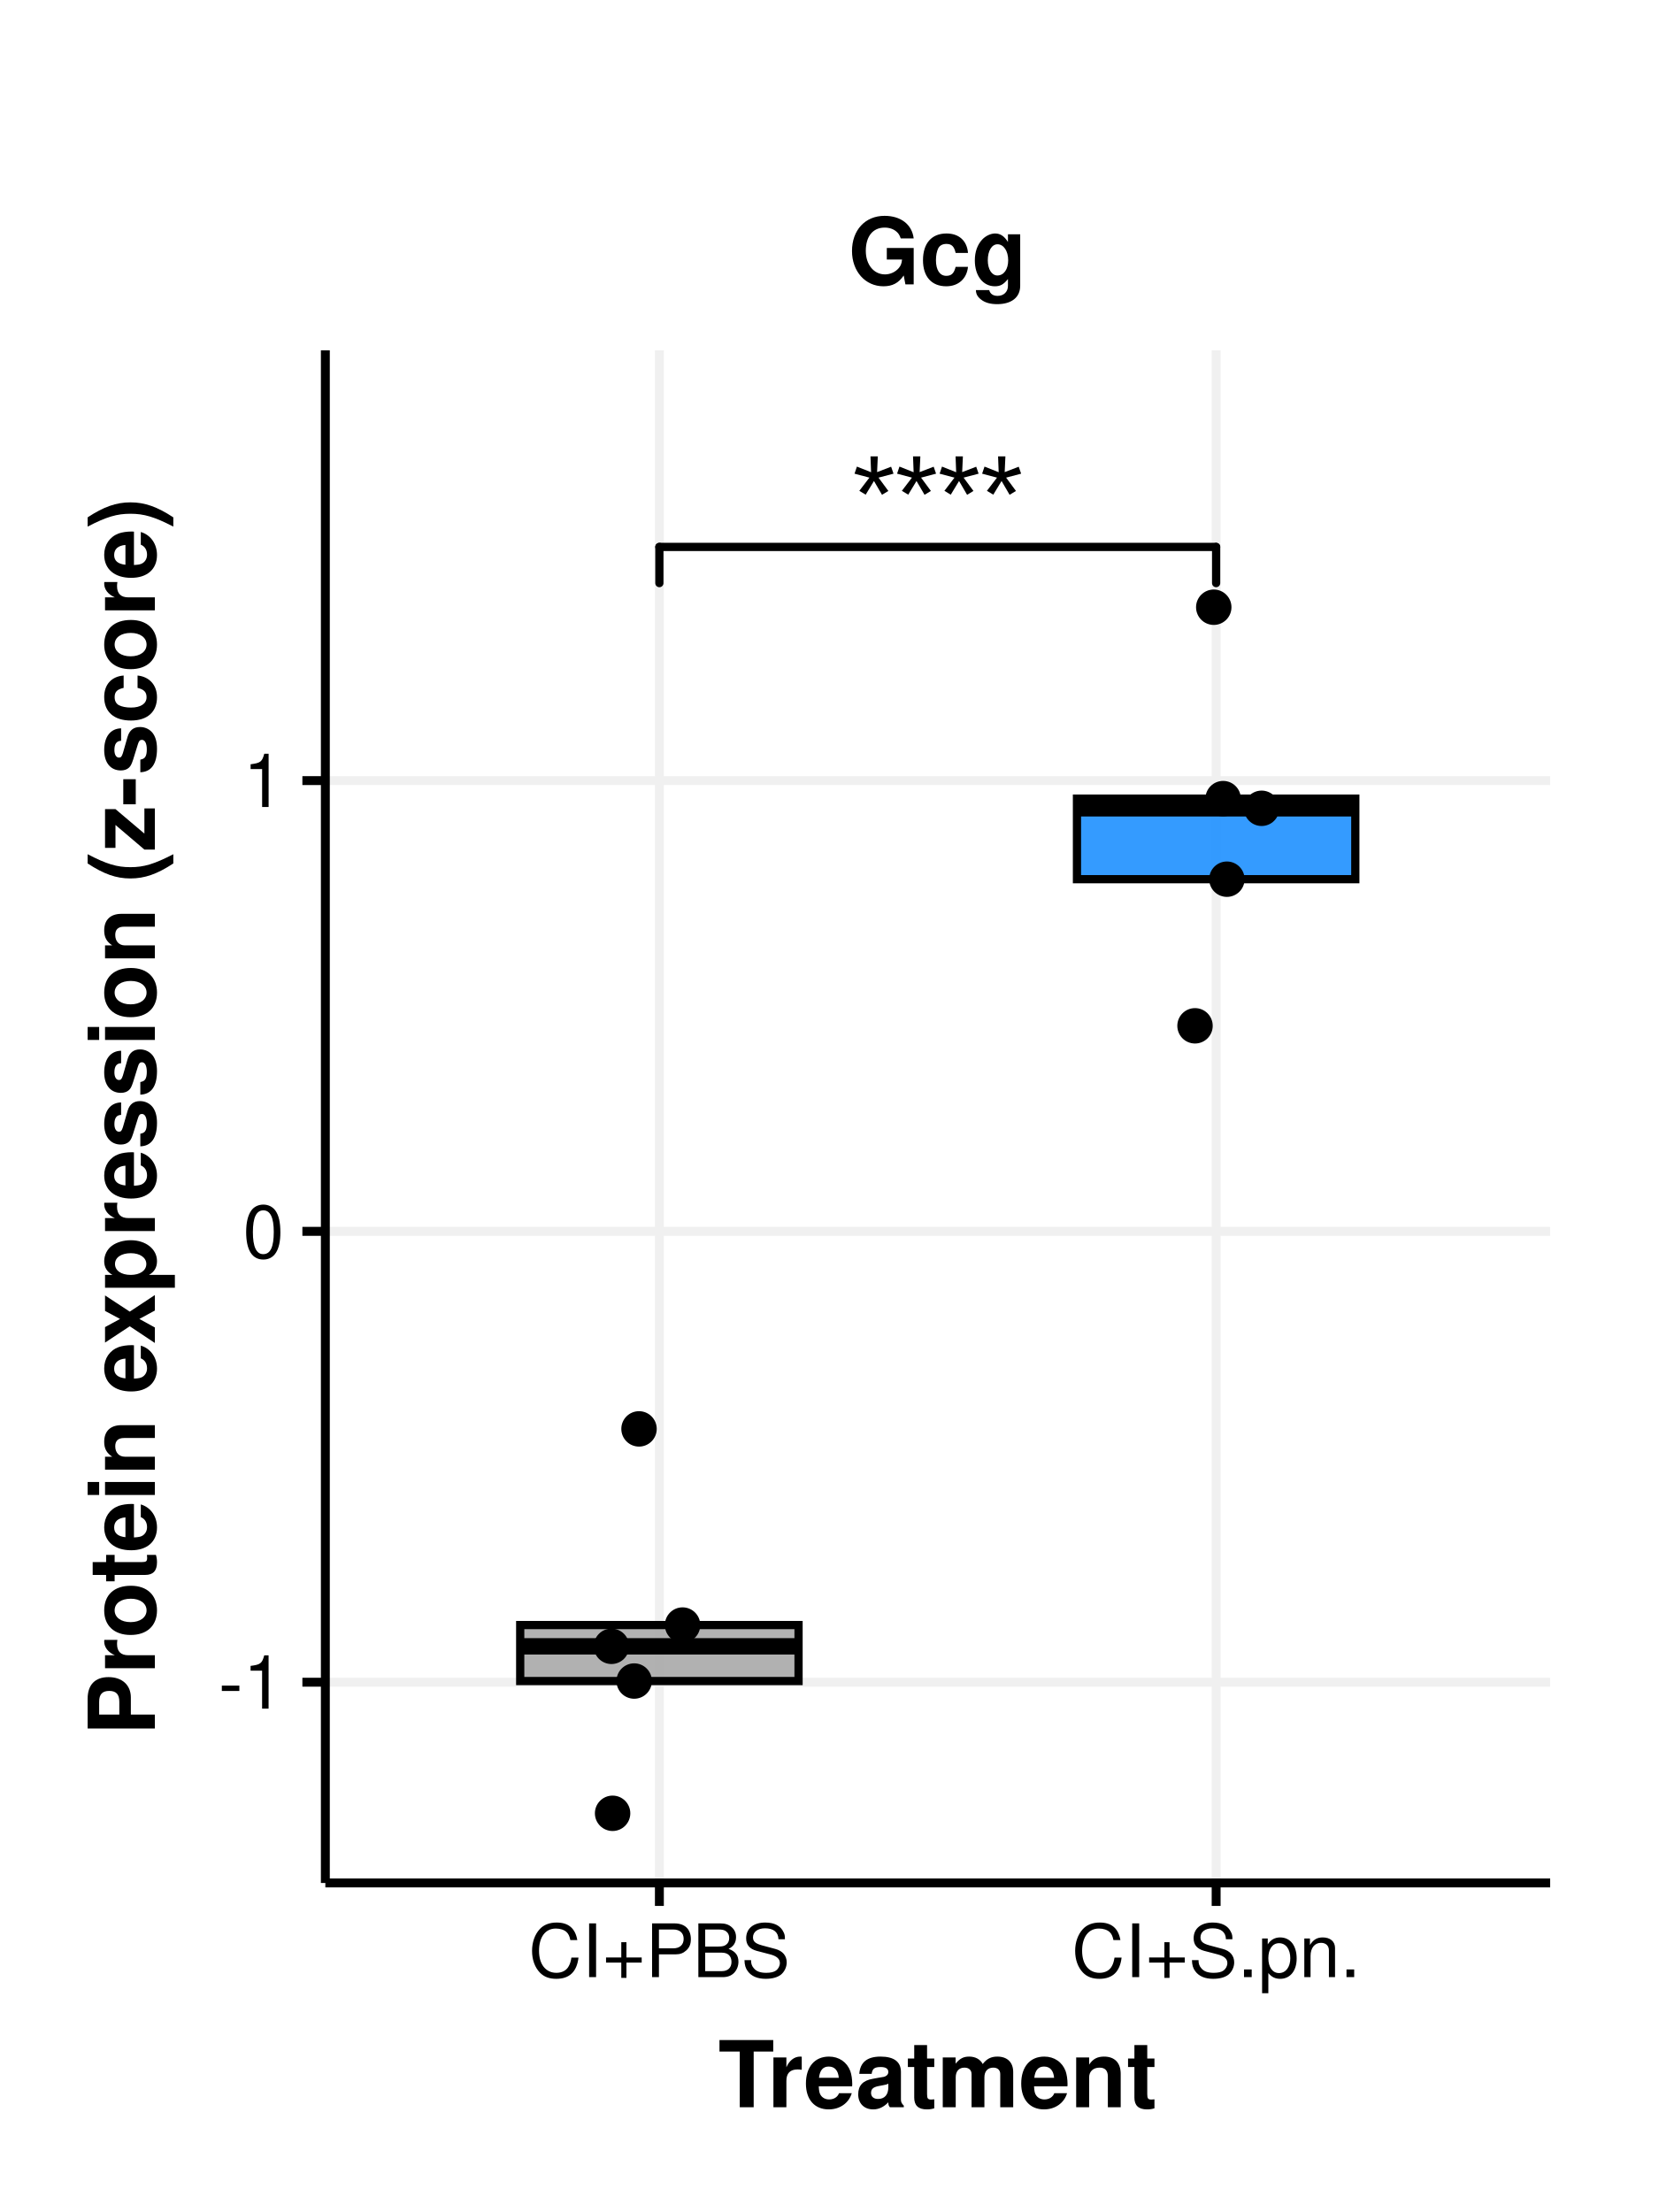
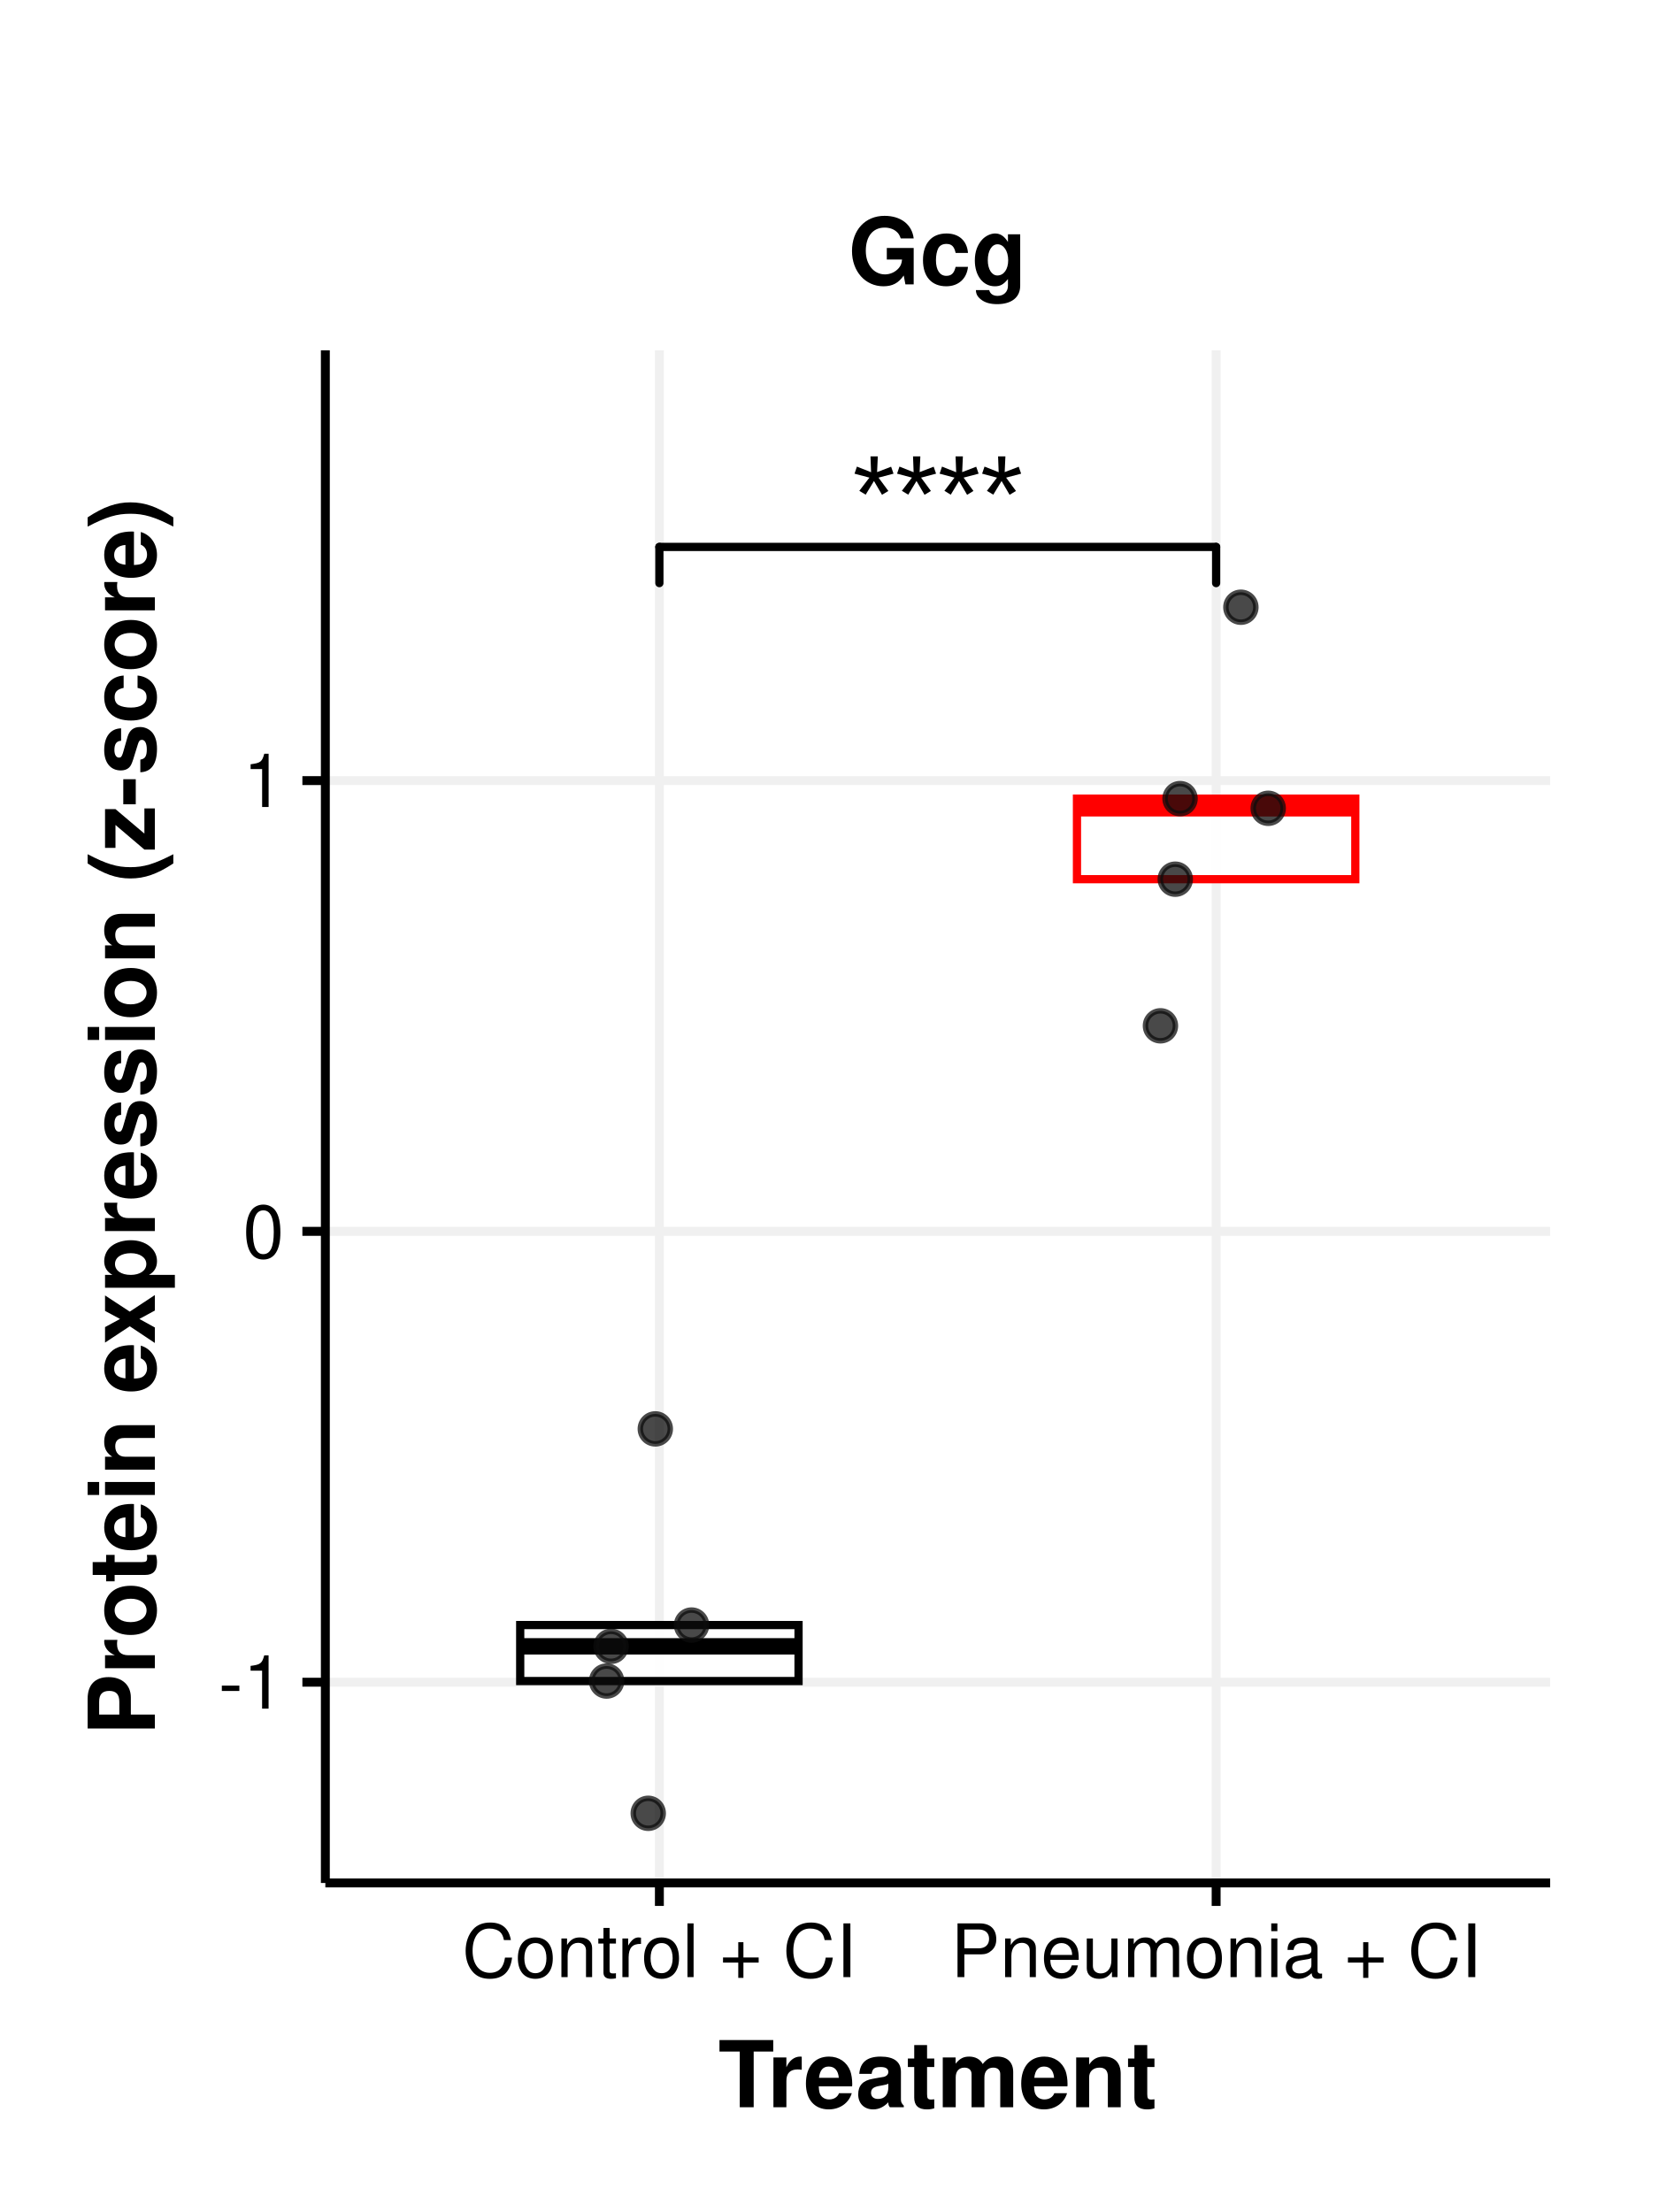
<svg xmlns="http://www.w3.org/2000/svg" class="svglite" width="216.00pt" height="288.00pt" viewBox="0 0 216.00 288.00">
  <defs>
    <style type="text/css">
    .svglite line, .svglite polyline, .svglite polygon, .svglite path, .svglite rect, .svglite circle {
      fill: none;
      stroke: #000000;
      stroke-linecap: round;
      stroke-linejoin: round;
      stroke-miterlimit: 10.00;
    }
    .svglite text {
      white-space: pre;
    }
  </style>
  </defs>
  <rect width="100%" height="100%" style="stroke: none; fill: #FFFFFF;" />
  <defs>
    <clipPath id="cpMC4wMHwyMTYuMDB8MC4wMHwyODguMDA=">
      <rect x="0.00" y="0.00" width="216.00" height="288.00" />
    </clipPath>
  </defs>
  <g clip-path="url(#cpMC4wMHwyMTYuMDB8MC4wMHwyODguMDA=)">
    <rect x="0.00" y="0.00" width="216.00" height="288.00" style="stroke-width: 1.16; stroke: none; fill: #FFFFFF;" />
  </g>
  <defs>
    <clipPath id="cpNDIuMzZ8MjAxLjgzfDQ1LjYxfDI0NS4xNg==">
      <rect x="42.36" y="45.61" width="159.46" height="199.55" />
    </clipPath>
  </defs>
  <g clip-path="url(#cpNDIuMzZ8MjAxLjgzfDQ1LjYxfDI0NS4xNg==)">
    <rect x="42.36" y="45.61" width="159.46" height="199.55" style="stroke-width: 1.16; stroke: none; fill: #FFFFFF;" />
    <polyline points="42.36,219.02 201.83,219.02 " style="stroke-width: 1.16; stroke: #F0F0F0; stroke-linecap: butt;" />
    <polyline points="42.36,160.32 201.83,160.32 " style="stroke-width: 1.16; stroke: #F0F0F0; stroke-linecap: butt;" />
    <polyline points="42.36,101.63 201.83,101.63 " style="stroke-width: 1.16; stroke: #F0F0F0; stroke-linecap: butt;" />
    <polyline points="85.85,245.16 85.85,45.61 " style="stroke-width: 1.16; stroke: #F0F0F0; stroke-linecap: butt;" />
    <polyline points="158.34,245.16 158.34,45.61 " style="stroke-width: 1.16; stroke: #F0F0F0; stroke-linecap: butt;" />
    <text x="122.10" y="69.22" text-anchor="middle" style="font-size: 14.23px; font-family: &quot;Arial&quot;;" textLength="22.15px" lengthAdjust="spacingAndGlyphs">****</text>
    <line x1="85.85" y1="75.92" x2="85.85" y2="71.21" style="stroke-width: 1.07;" />
    <line x1="85.85" y1="71.21" x2="158.34" y2="71.21" style="stroke-width: 1.07;" />
    <line x1="158.34" y1="71.21" x2="158.34" y2="75.92" style="stroke-width: 1.07;" />
    <line x1="85.85" y1="211.58" x2="85.85" y2="211.58" style="stroke-width: 1.07; stroke-linecap: butt;" />
    <line x1="85.85" y1="218.87" x2="85.85" y2="218.87" style="stroke-width: 1.07; stroke-linecap: butt;" />
-     <polygon points="67.73,211.58 67.73,218.87 103.97,218.87 103.97,211.58 67.73,211.58 " style="stroke-width: 1.07; stroke-linecap: butt; stroke-linejoin: miter; fill: #A9A9A9; fill-opacity: 0.90;" />
+     <polygon points="67.73,211.58 67.73,218.87 103.97,218.87 103.97,211.58 67.73,211.58 " style="stroke-width: 1.07; stroke-linecap: butt; stroke-linejoin: miter; fill: #FFFFFF; fill-opacity: 0.90;" />
    <line x1="67.73" y1="214.35" x2="103.97" y2="214.35" style="stroke-width: 2.13; stroke-linecap: butt; stroke-linejoin: miter;" />
-     <line x1="158.34" y1="103.98" x2="158.34" y2="103.98" style="stroke-width: 1.07; stroke-linecap: butt;" />
-     <line x1="158.34" y1="114.47" x2="158.34" y2="114.47" style="stroke-width: 1.07; stroke-linecap: butt;" />
-     <polygon points="140.22,103.98 140.22,114.47 176.46,114.47 176.46,103.98 140.22,103.98 " style="stroke-width: 1.07; stroke-linecap: butt; stroke-linejoin: miter; fill: #1E90FF; fill-opacity: 0.90;" />
-     <line x1="140.22" y1="105.24" x2="176.46" y2="105.24" style="stroke-width: 2.13; stroke-linecap: butt; stroke-linejoin: miter;" />
-     <circle cx="79.76" cy="236.09" r="1.95" style="stroke-width: 0.71; fill: #000000;" />
-     <circle cx="79.61" cy="214.35" r="1.95" style="stroke-width: 0.71; fill: #000000;" />
-     <circle cx="88.87" cy="211.58" r="1.95" style="stroke-width: 0.71; fill: #000000;" />
-     <circle cx="82.57" cy="218.87" r="1.95" style="stroke-width: 0.71; fill: #000000;" />
-     <circle cx="83.20" cy="186.04" r="1.95" style="stroke-width: 0.71; fill: #000000;" />
-     <circle cx="159.25" cy="103.98" r="1.95" style="stroke-width: 0.71; fill: #000000;" />
-     <circle cx="155.59" cy="133.56" r="1.95" style="stroke-width: 0.71; fill: #000000;" />
-     <circle cx="158.03" cy="79.06" r="1.95" style="stroke-width: 0.71; fill: #000000;" />
-     <circle cx="164.26" cy="105.24" r="1.95" style="stroke-width: 0.71; fill: #000000;" />
-     <circle cx="159.74" cy="114.47" r="1.95" style="stroke-width: 0.71; fill: #000000;" />
+     <line x1="158.34" y1="103.98" x2="158.34" y2="103.98" style="stroke-width: 1.07; stroke: #FF0000; stroke-linecap: butt;" />
+     <line x1="158.34" y1="114.47" x2="158.34" y2="114.47" style="stroke-width: 1.07; stroke: #FF0000; stroke-linecap: butt;" />
+     <polygon points="140.22,103.98 140.22,114.47 176.46,114.47 176.46,103.98 140.22,103.98 " style="stroke-width: 1.07; stroke: #FF0000; stroke-linecap: butt; stroke-linejoin: miter; fill: #FFFFFF; fill-opacity: 0.90;" />
+     <line x1="140.22" y1="105.24" x2="176.46" y2="105.24" style="stroke-width: 2.13; stroke: #FF0000; stroke-linecap: butt; stroke-linejoin: miter;" />
+     <circle cx="84.40" cy="236.09" r="1.95" style="stroke-width: 0.71; stroke: #0D0D0D; stroke-opacity: 0.75; fill: #0D0D0D; fill-opacity: 0.75;" />
+     <circle cx="79.56" cy="214.35" r="1.95" style="stroke-width: 0.71; stroke: #0D0D0D; stroke-opacity: 0.75; fill: #0D0D0D; fill-opacity: 0.75;" />
+     <circle cx="90.04" cy="211.58" r="1.95" style="stroke-width: 0.71; stroke: #0D0D0D; stroke-opacity: 0.75; fill: #0D0D0D; fill-opacity: 0.75;" />
+     <circle cx="78.98" cy="218.87" r="1.95" style="stroke-width: 0.71; stroke: #0D0D0D; stroke-opacity: 0.75; fill: #0D0D0D; fill-opacity: 0.75;" />
+     <circle cx="85.32" cy="186.04" r="1.95" style="stroke-width: 0.71; stroke: #0D0D0D; stroke-opacity: 0.75; fill: #0D0D0D; fill-opacity: 0.75;" />
+     <circle cx="153.64" cy="103.98" r="1.95" style="stroke-width: 0.71; stroke: #0D0D0D; stroke-opacity: 0.75; fill: #0D0D0D; fill-opacity: 0.75;" />
+     <circle cx="151.09" cy="133.56" r="1.95" style="stroke-width: 0.71; stroke: #0D0D0D; stroke-opacity: 0.75; fill: #0D0D0D; fill-opacity: 0.75;" />
+     <circle cx="161.56" cy="79.06" r="1.95" style="stroke-width: 0.71; stroke: #0D0D0D; stroke-opacity: 0.75; fill: #0D0D0D; fill-opacity: 0.75;" />
+     <circle cx="165.12" cy="105.24" r="1.95" style="stroke-width: 0.71; stroke: #0D0D0D; stroke-opacity: 0.75; fill: #0D0D0D; fill-opacity: 0.75;" />
+     <circle cx="153.02" cy="114.47" r="1.95" style="stroke-width: 0.71; stroke: #0D0D0D; stroke-opacity: 0.75; fill: #0D0D0D; fill-opacity: 0.75;" />
    <rect x="42.36" y="45.61" width="159.46" height="199.55" style="stroke-width: 1.16; stroke: none;" />
  </g>
  <g clip-path="url(#cpMC4wMHwyMTYuMDB8MC4wMHwyODguMDA=)">
    <polyline points="42.36,245.16 42.36,45.61 " style="stroke-width: 1.16; stroke-linecap: butt;" />
    <text x="36.98" y="222.46" text-anchor="end" style="font-size: 9.60px; font-family: &quot;Helvetica&quot;;" textLength="8.53px" lengthAdjust="spacingAndGlyphs">-1</text>
    <text x="36.98" y="163.77" text-anchor="end" style="font-size: 9.60px; font-family: &quot;Helvetica&quot;;" textLength="5.34px" lengthAdjust="spacingAndGlyphs">0</text>
    <text x="36.98" y="105.07" text-anchor="end" style="font-size: 9.60px; font-family: &quot;Helvetica&quot;;" textLength="5.34px" lengthAdjust="spacingAndGlyphs">1</text>
    <polyline points="39.37,219.02 42.36,219.02 " style="stroke-width: 1.16; stroke-linecap: butt;" />
    <polyline points="39.37,160.32 42.36,160.32 " style="stroke-width: 1.16; stroke-linecap: butt;" />
    <polyline points="39.37,101.63 42.36,101.63 " style="stroke-width: 1.16; stroke-linecap: butt;" />
    <polyline points="42.36,245.16 201.83,245.16 " style="stroke-width: 1.16; stroke-linecap: butt;" />
    <polyline points="85.85,248.15 85.85,245.16 " style="stroke-width: 1.16; stroke-linecap: butt;" />
    <polyline points="158.34,248.15 158.34,245.16 " style="stroke-width: 1.16; stroke-linecap: butt;" />
-     <text x="85.85" y="257.42" text-anchor="middle" style="font-size: 9.60px; font-family: &quot;Helvetica&quot;;" textLength="34.39px" lengthAdjust="spacingAndGlyphs">CI+PBS</text>
-     <text x="158.34" y="257.42" text-anchor="middle" style="font-size: 9.60px; font-family: &quot;Helvetica&quot;;" textLength="37.59px" lengthAdjust="spacingAndGlyphs">CI+S.pn.</text>
+     <text x="85.85" y="257.42" text-anchor="middle" style="font-size: 9.60px; font-family: &quot;Helvetica&quot;;" textLength="51.44px" lengthAdjust="spacingAndGlyphs">Control + CI</text>
+     <text x="158.34" y="257.42" text-anchor="middle" style="font-size: 9.60px; font-family: &quot;Helvetica&quot;;" textLength="69.06px" lengthAdjust="spacingAndGlyphs">Pneumonia + CI</text>
    <text x="122.10" y="274.36" text-anchor="middle" style="font-size: 12.00px; font-weight: bold; font-family: &quot;Helvetica&quot;;" textLength="58.02px" lengthAdjust="spacingAndGlyphs">Treatment</text>
    <text transform="translate(20.16,145.39) rotate(-90)" text-anchor="middle" style="font-size: 12.00px; font-weight: bold; font-family: &quot;Helvetica&quot;;" textLength="161.39px" lengthAdjust="spacingAndGlyphs">Protein expression (z-score)</text>
    <text x="122.10" y="36.99" text-anchor="middle" style="font-size: 12.00px; font-weight: bold; font-family: &quot;Helvetica&quot;;" textLength="23.34px" lengthAdjust="spacingAndGlyphs">Gcg</text>
  </g>
</svg>
